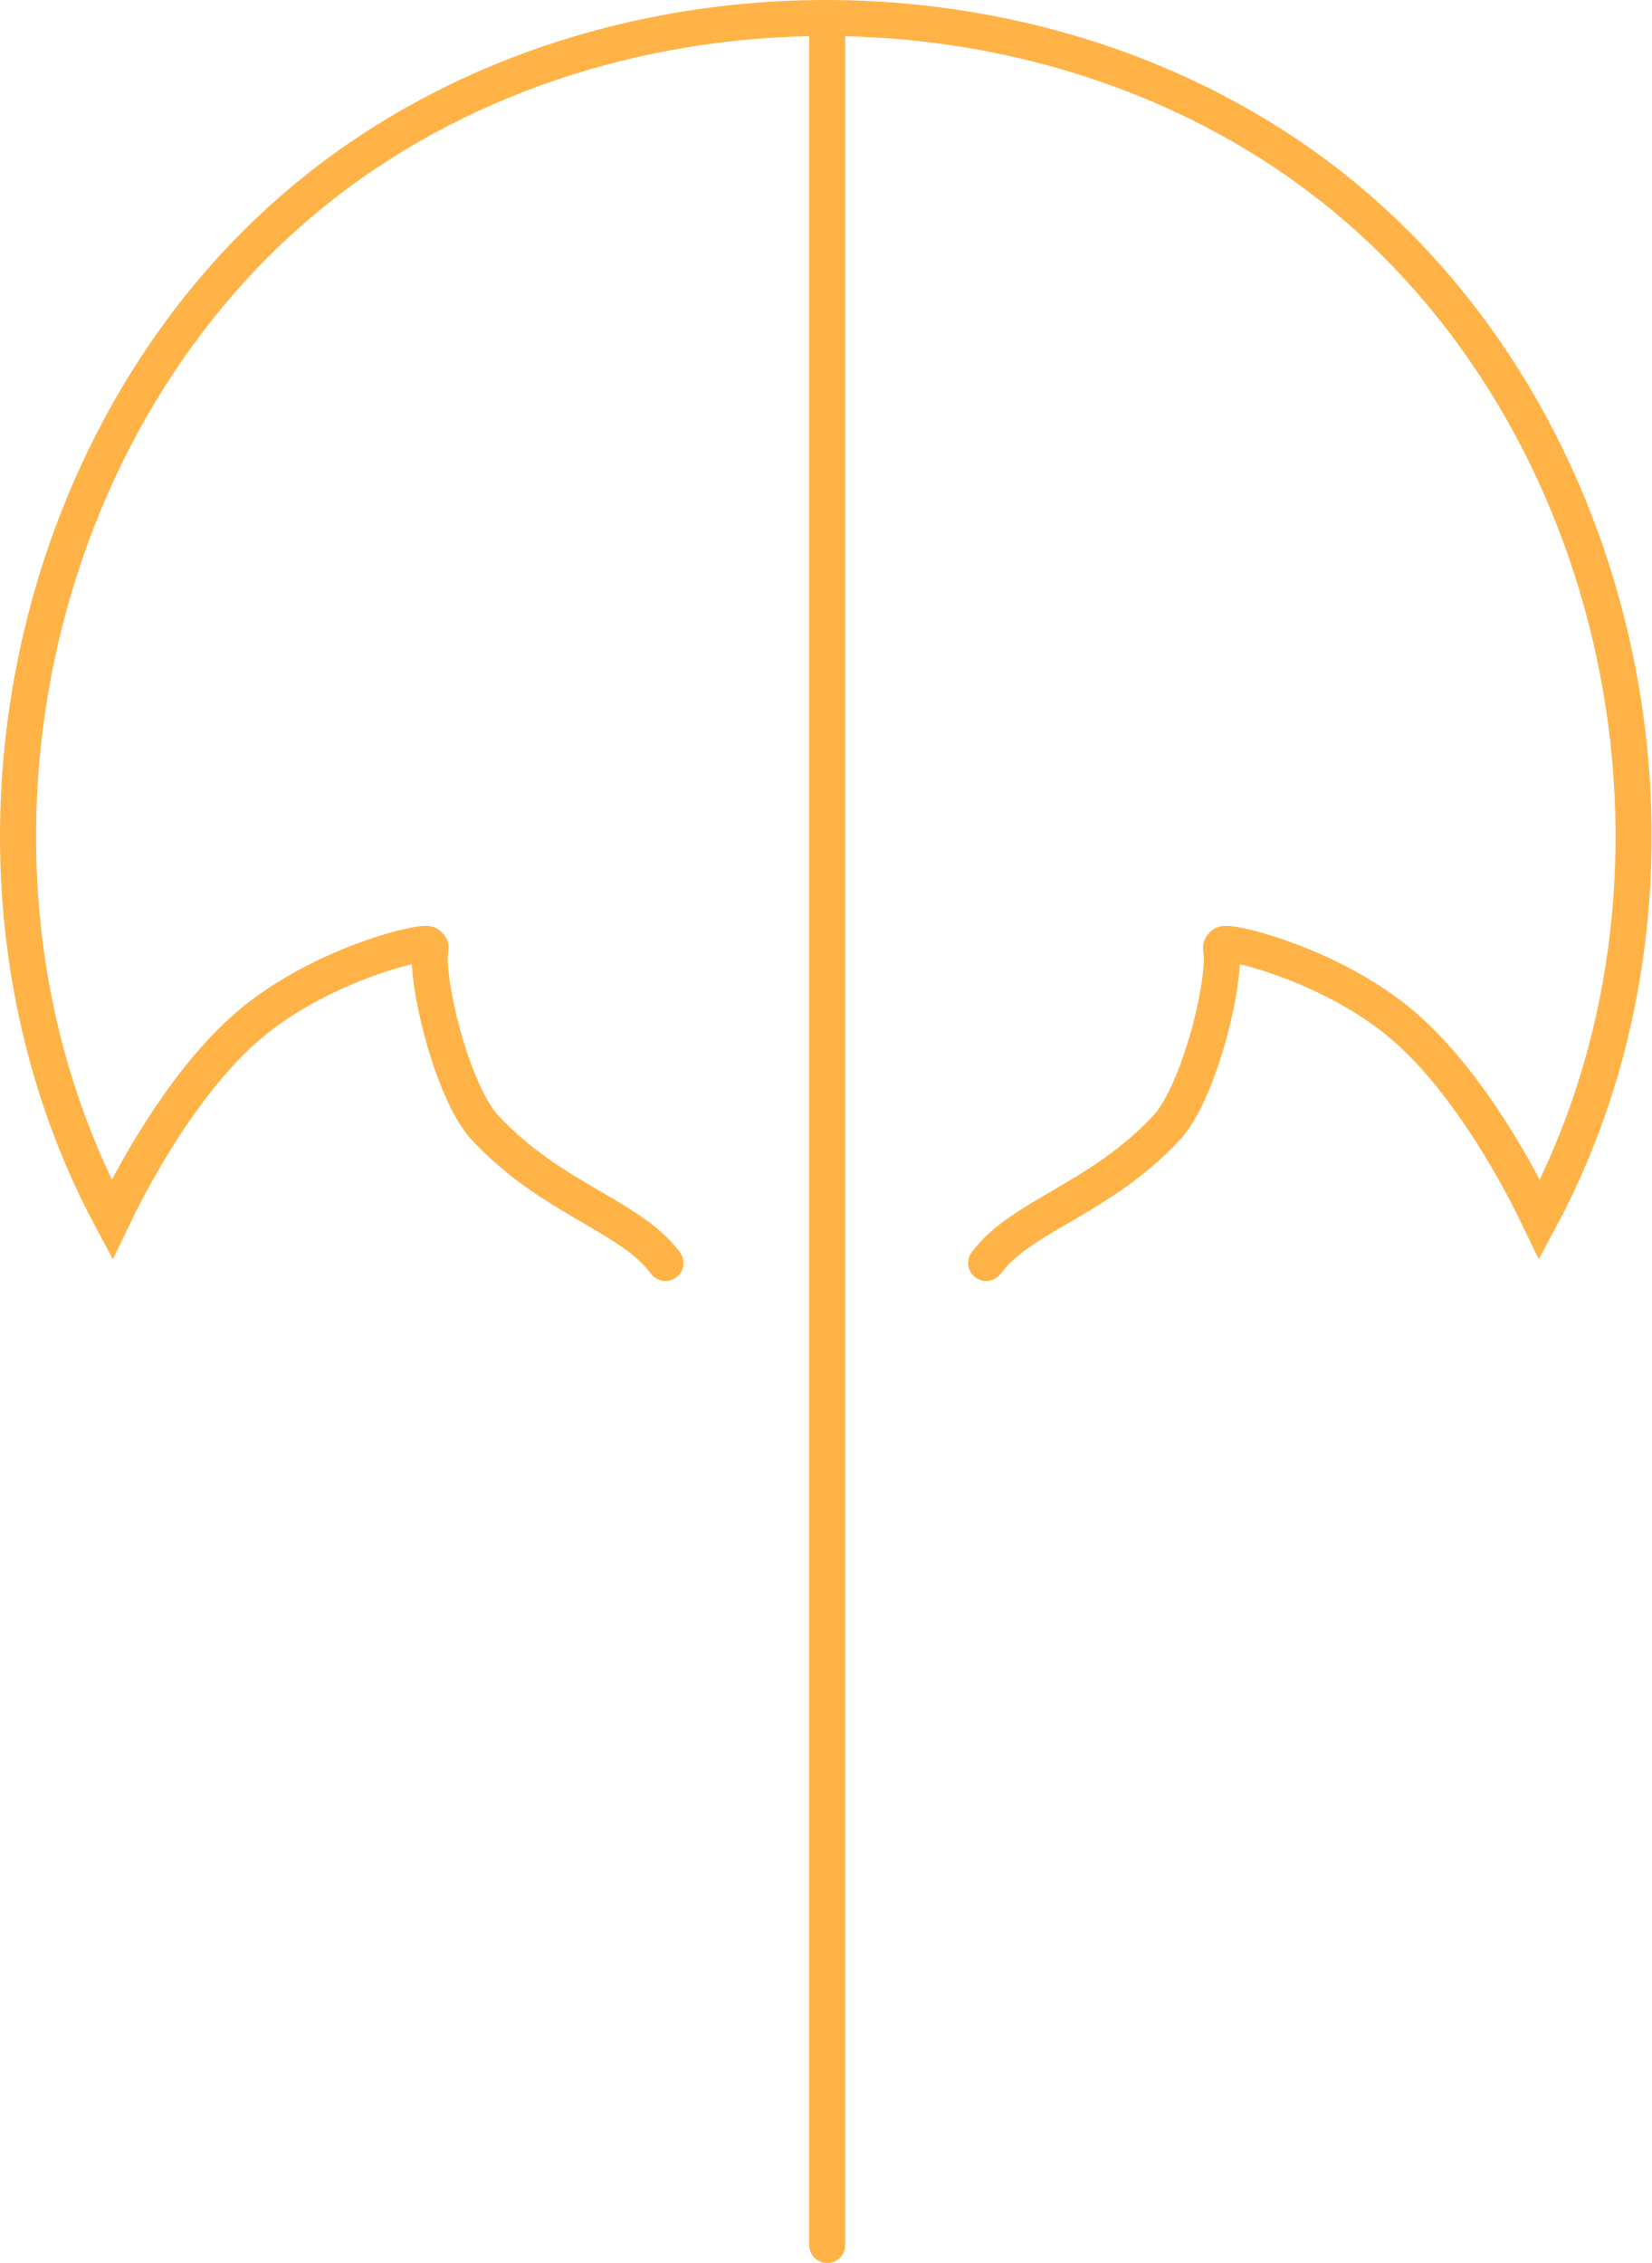
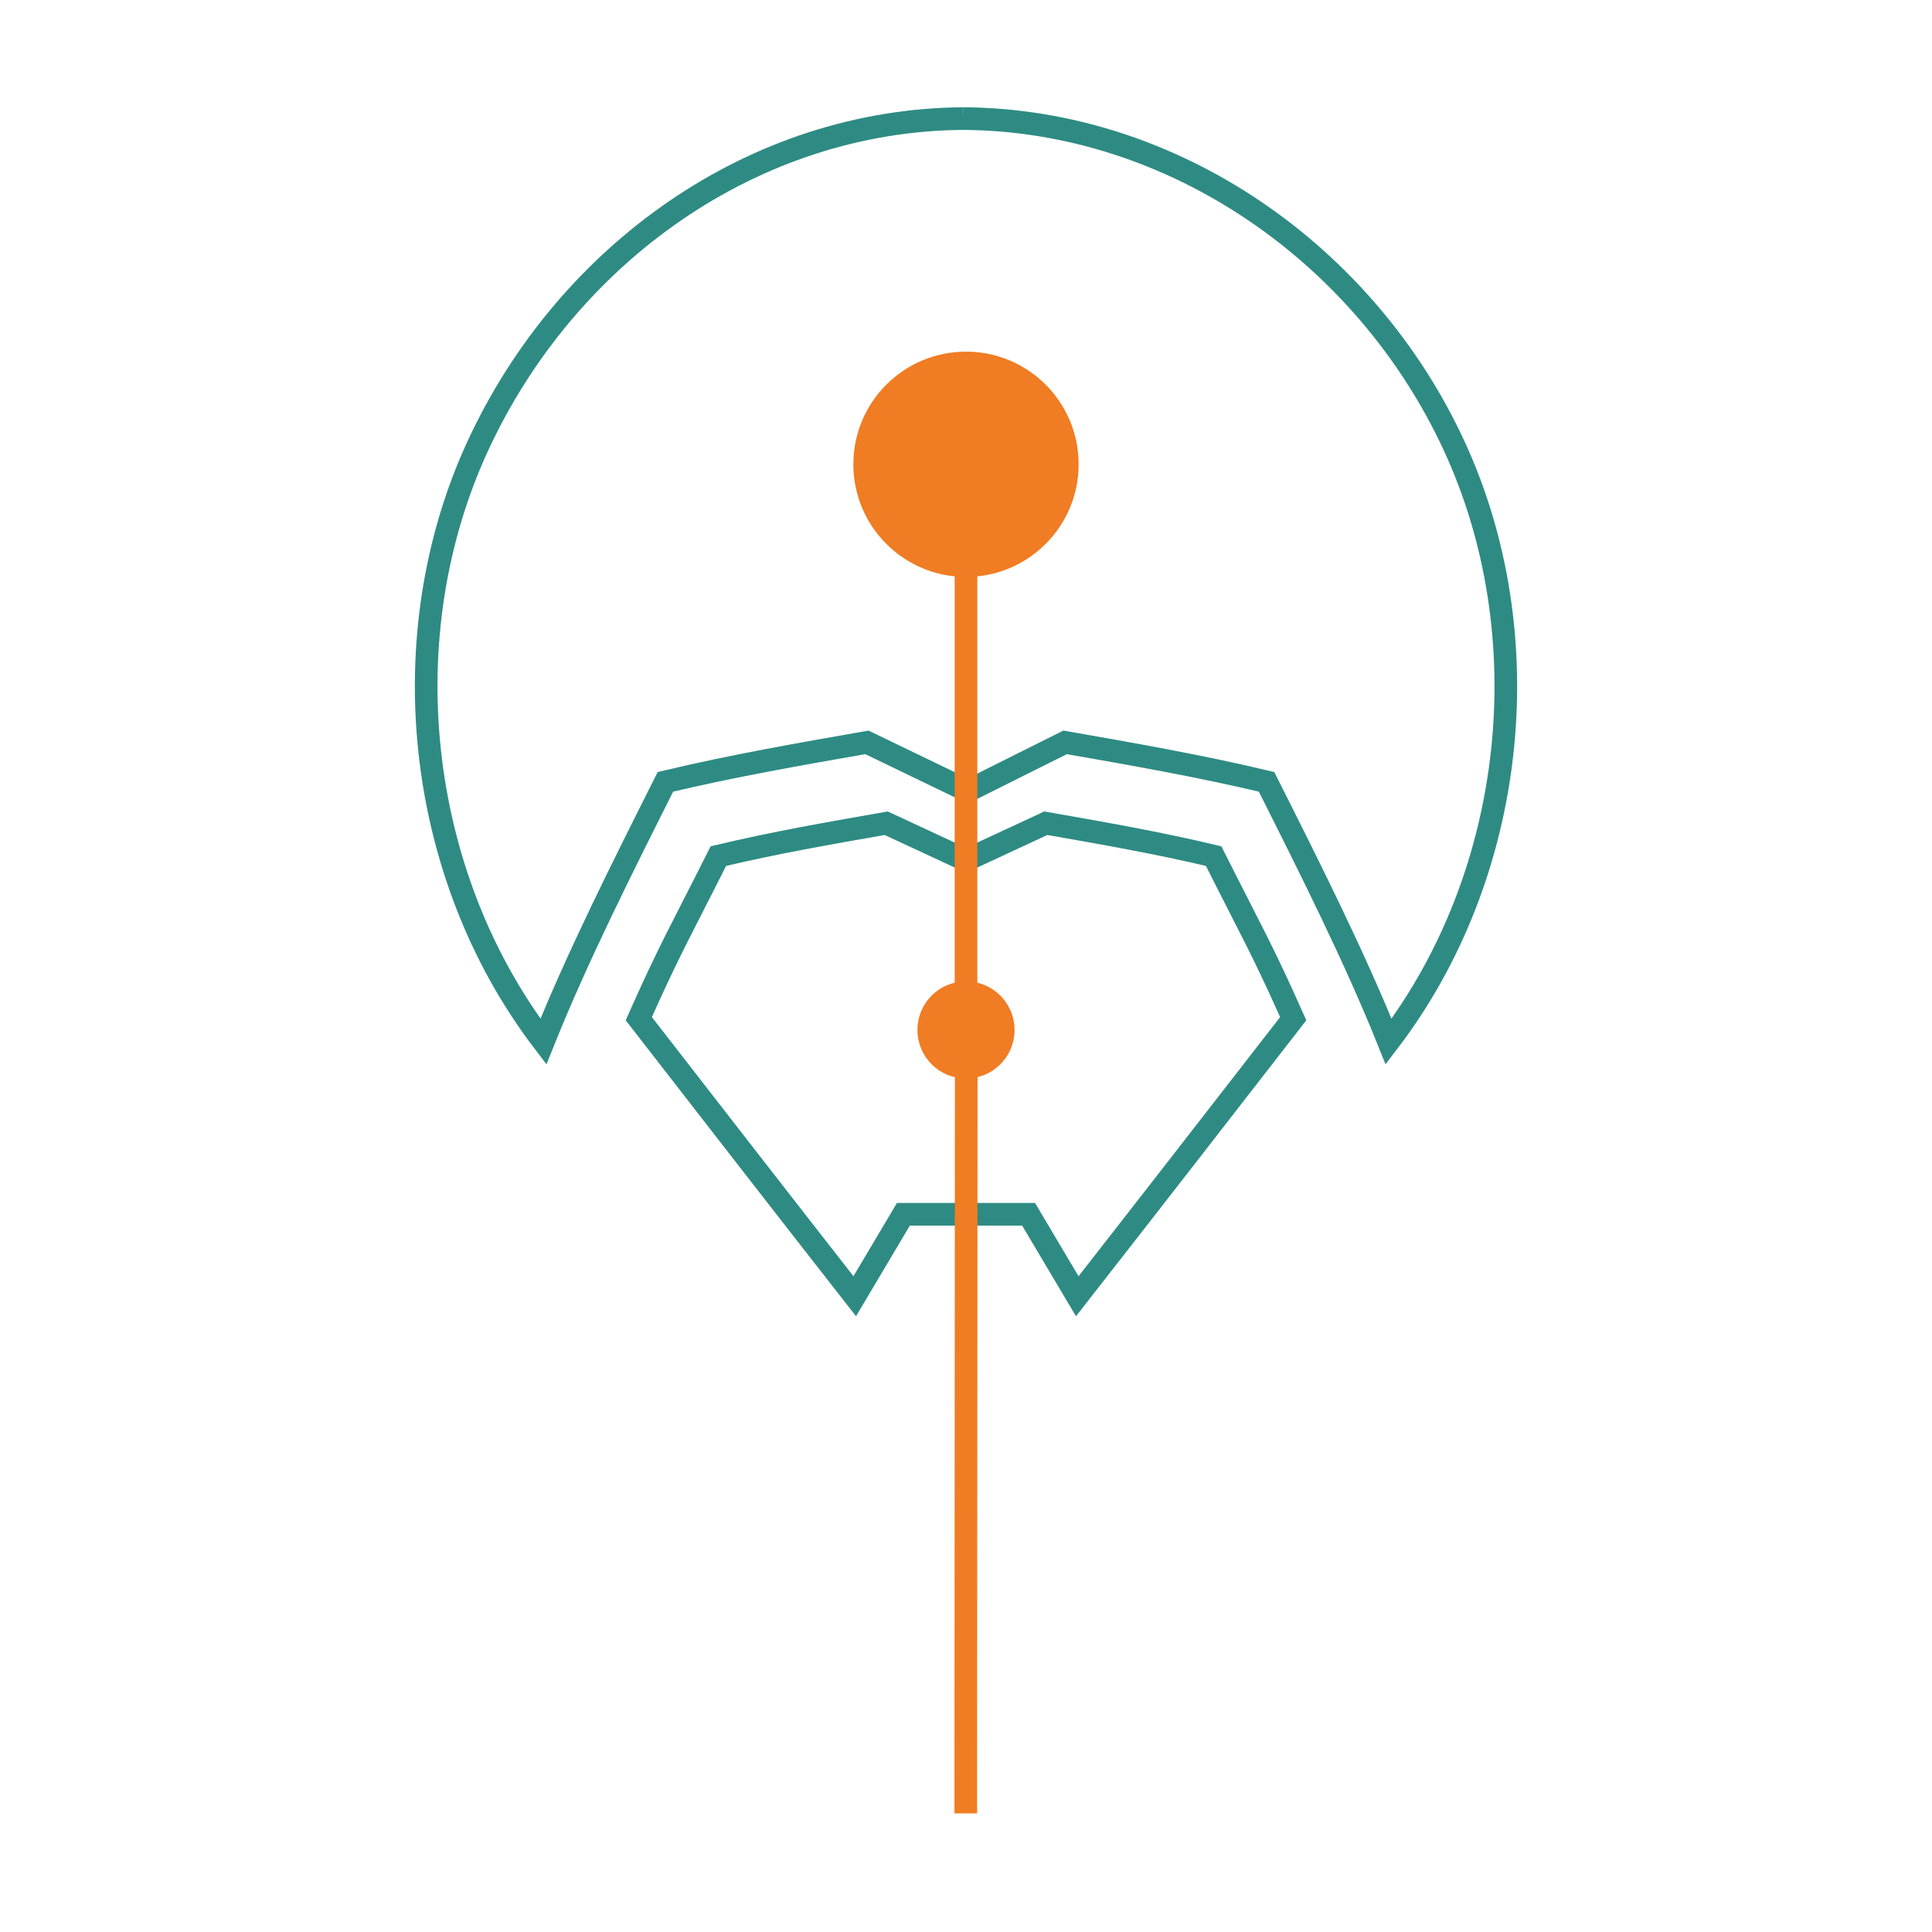
- <svg xmlns="http://www.w3.org/2000/svg" id="Layer_15_copy" data-name="Layer 15 copy" viewBox="0 0 733.38 1004.86">
-   <path id="left-shell" d="m366.69,8c-82.89.02-165.78,26.44-229.9,79.2C8.64,192.65-30.6,391.93,49.7,541.49c7.6-15.87,30.61-60.45,60.8-86.23,32.86-28.07,81.63-38.89,79.84-35.56l.64.43c.21.21.42.42-.21,4.38-.07,19.27,11.48,62.21,24.58,76.23,29.88,32.04,64.3,38.81,80.13,60.08" fill="none" stroke="#ffb347" stroke-linecap="round" stroke-miterlimit="10" stroke-width="16" />
-   <path id="right-shell" d="m366.69,8c82.89.02,165.78,26.44,229.9,79.2,128.15,105.46,167.39,304.73,87.09,454.29-7.6-15.87-30.61-60.45-60.8-86.23-32.86-28.07-81.63-38.89-79.84-35.56l-.64.43c-.21.21-.42.42.21,4.38.07,19.27-11.48,62.21-24.58,76.23-29.88,32.04-64.3,38.81-80.13,60.08" fill="none" stroke="#ffb347" stroke-linecap="round" stroke-miterlimit="10" stroke-width="16" />
-   <line id="tail" x1="367.31" y1="14.82" x2="367.31" y2="996.86" fill="none" stroke="#ffb347" stroke-linecap="round" stroke-linejoin="bevel" stroke-width="16" />
+ <svg xmlns="http://www.w3.org/2000/svg" version="1.1" id="Layer_2_copy_19" x="0px" y="0px" width="1024px" height="1024px" viewBox="0 0 1024 1024" style="enable-background:new 0 0 1024 1024;" xml:space="preserve">
+   <style type="text/css">
+ 	.st0{fill:none;stroke:#2E8B83;stroke-width:12;stroke-miterlimit:10;}
+ 	.st1{fill:none;stroke:#F07C23;stroke-width:12;stroke-miterlimit:10;}
+ 	.st2{fill:#F07C23;stroke:#F07C23;stroke-width:6;stroke-miterlimit:10;}
+ </style>
+   <path class="st0" d="M513.29,643.59h-34.47c0,0-17.19,28.96-25.79,43.44c-38.33-49-76.39-98.05-114.46-147.1  c16.26-36.6,22.67-47.34,42.18-86.18c29.45-7.02,59.2-12.22,88.95-17.42l42.46,19.72 M511.28,643.59h33.9  c0,0,17.19,28.96,25.79,43.44c38.33-49,76.39-98.05,114.46-147.1c-16.26-36.6-22.67-47.34-42.18-86.18  c-29.45-7.02-59.2-12.22-88.95-17.42l-42.46,19.72" />
+   <path class="st0" d="M512,418.82l-52.52-25.35c-35.72,6.25-71.44,12.49-106.79,20.92c-23.43,46.62-46.86,93.24-64.68,137.67  c-67.63-88.58-81.45-215.17-34.51-316.25S399.1,63.59,510.65,62.85 M512,419.71l52.52-26.24c35.72,6.25,71.44,12.49,106.79,20.92  c23.43,46.62,46.86,93.24,64.68,137.67c67.63-88.58,81.45-215.17,34.51-316.25C723.57,134.72,622.19,63.59,510.65,62.85" />
+   <line class="st1" x1="512" y1="246.08" x2="512" y2="552.05" />
+   <line class="st1" x1="512.13" y1="552.05" x2="511.87" y2="961.15" />
+   <circle class="st2" cx="512" cy="246.08" r="56.7" />
+   <circle class="st2" cx="512" cy="545.89" r="22.75" />
</svg>
